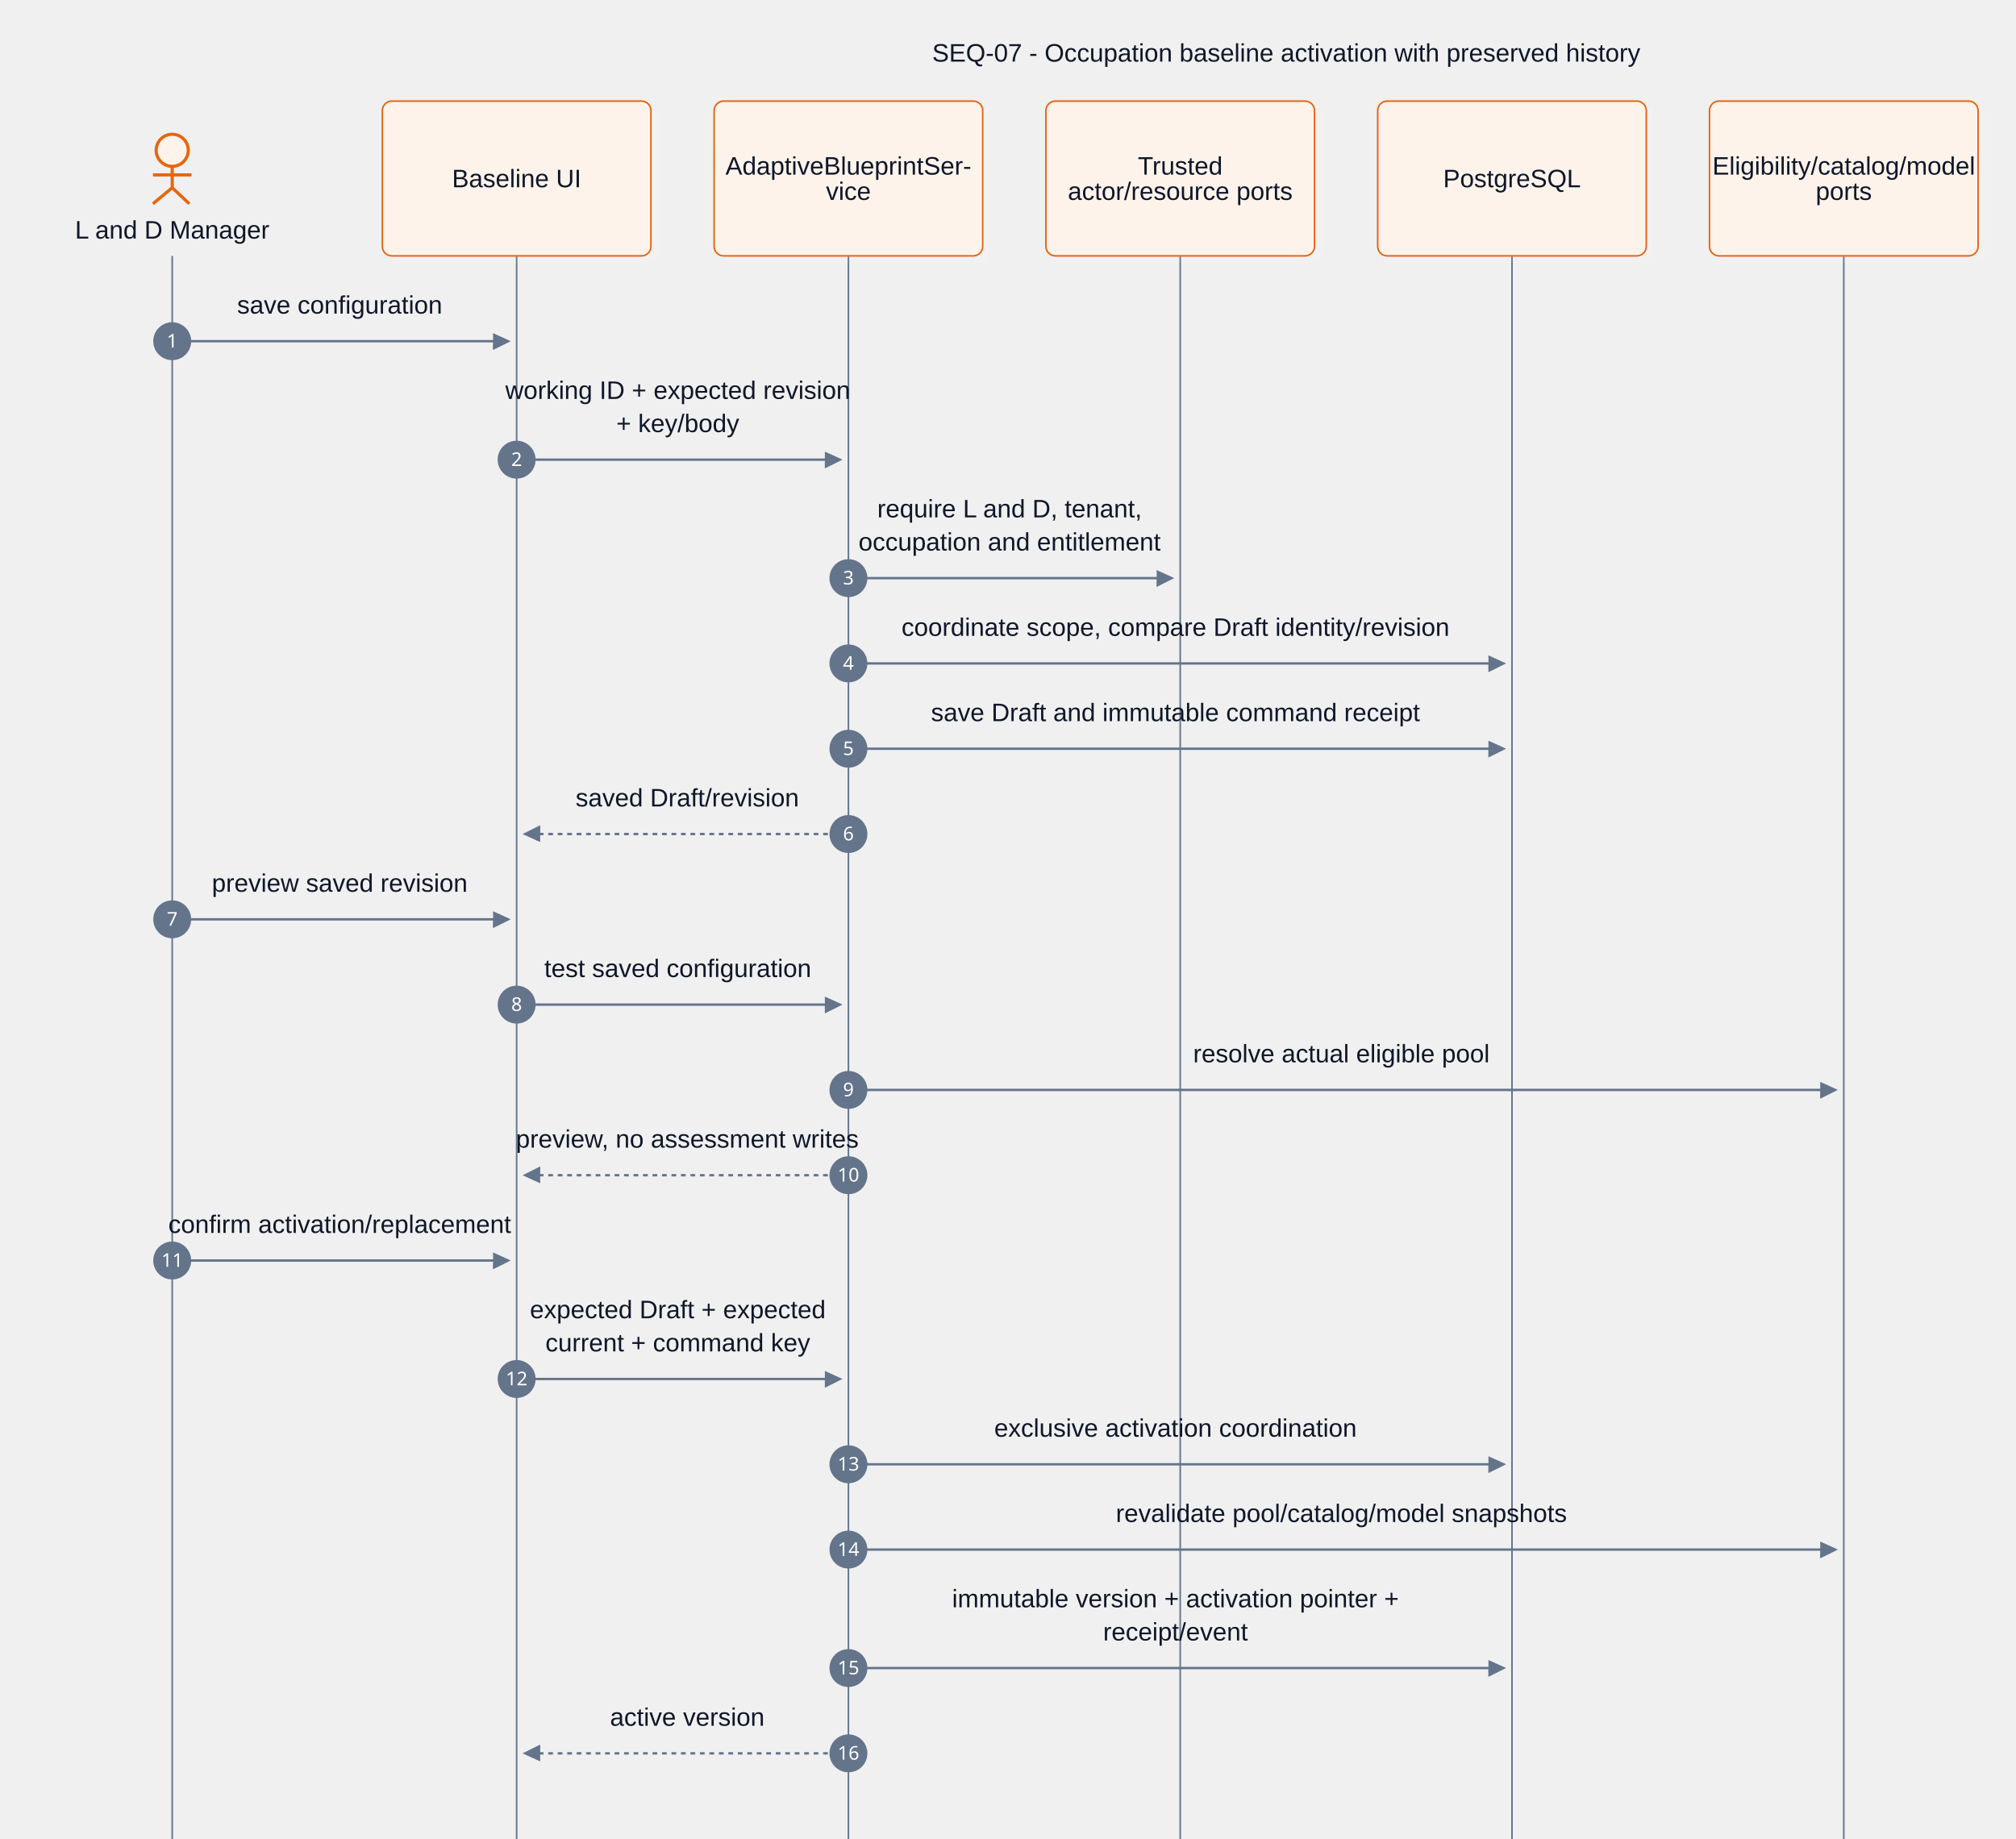
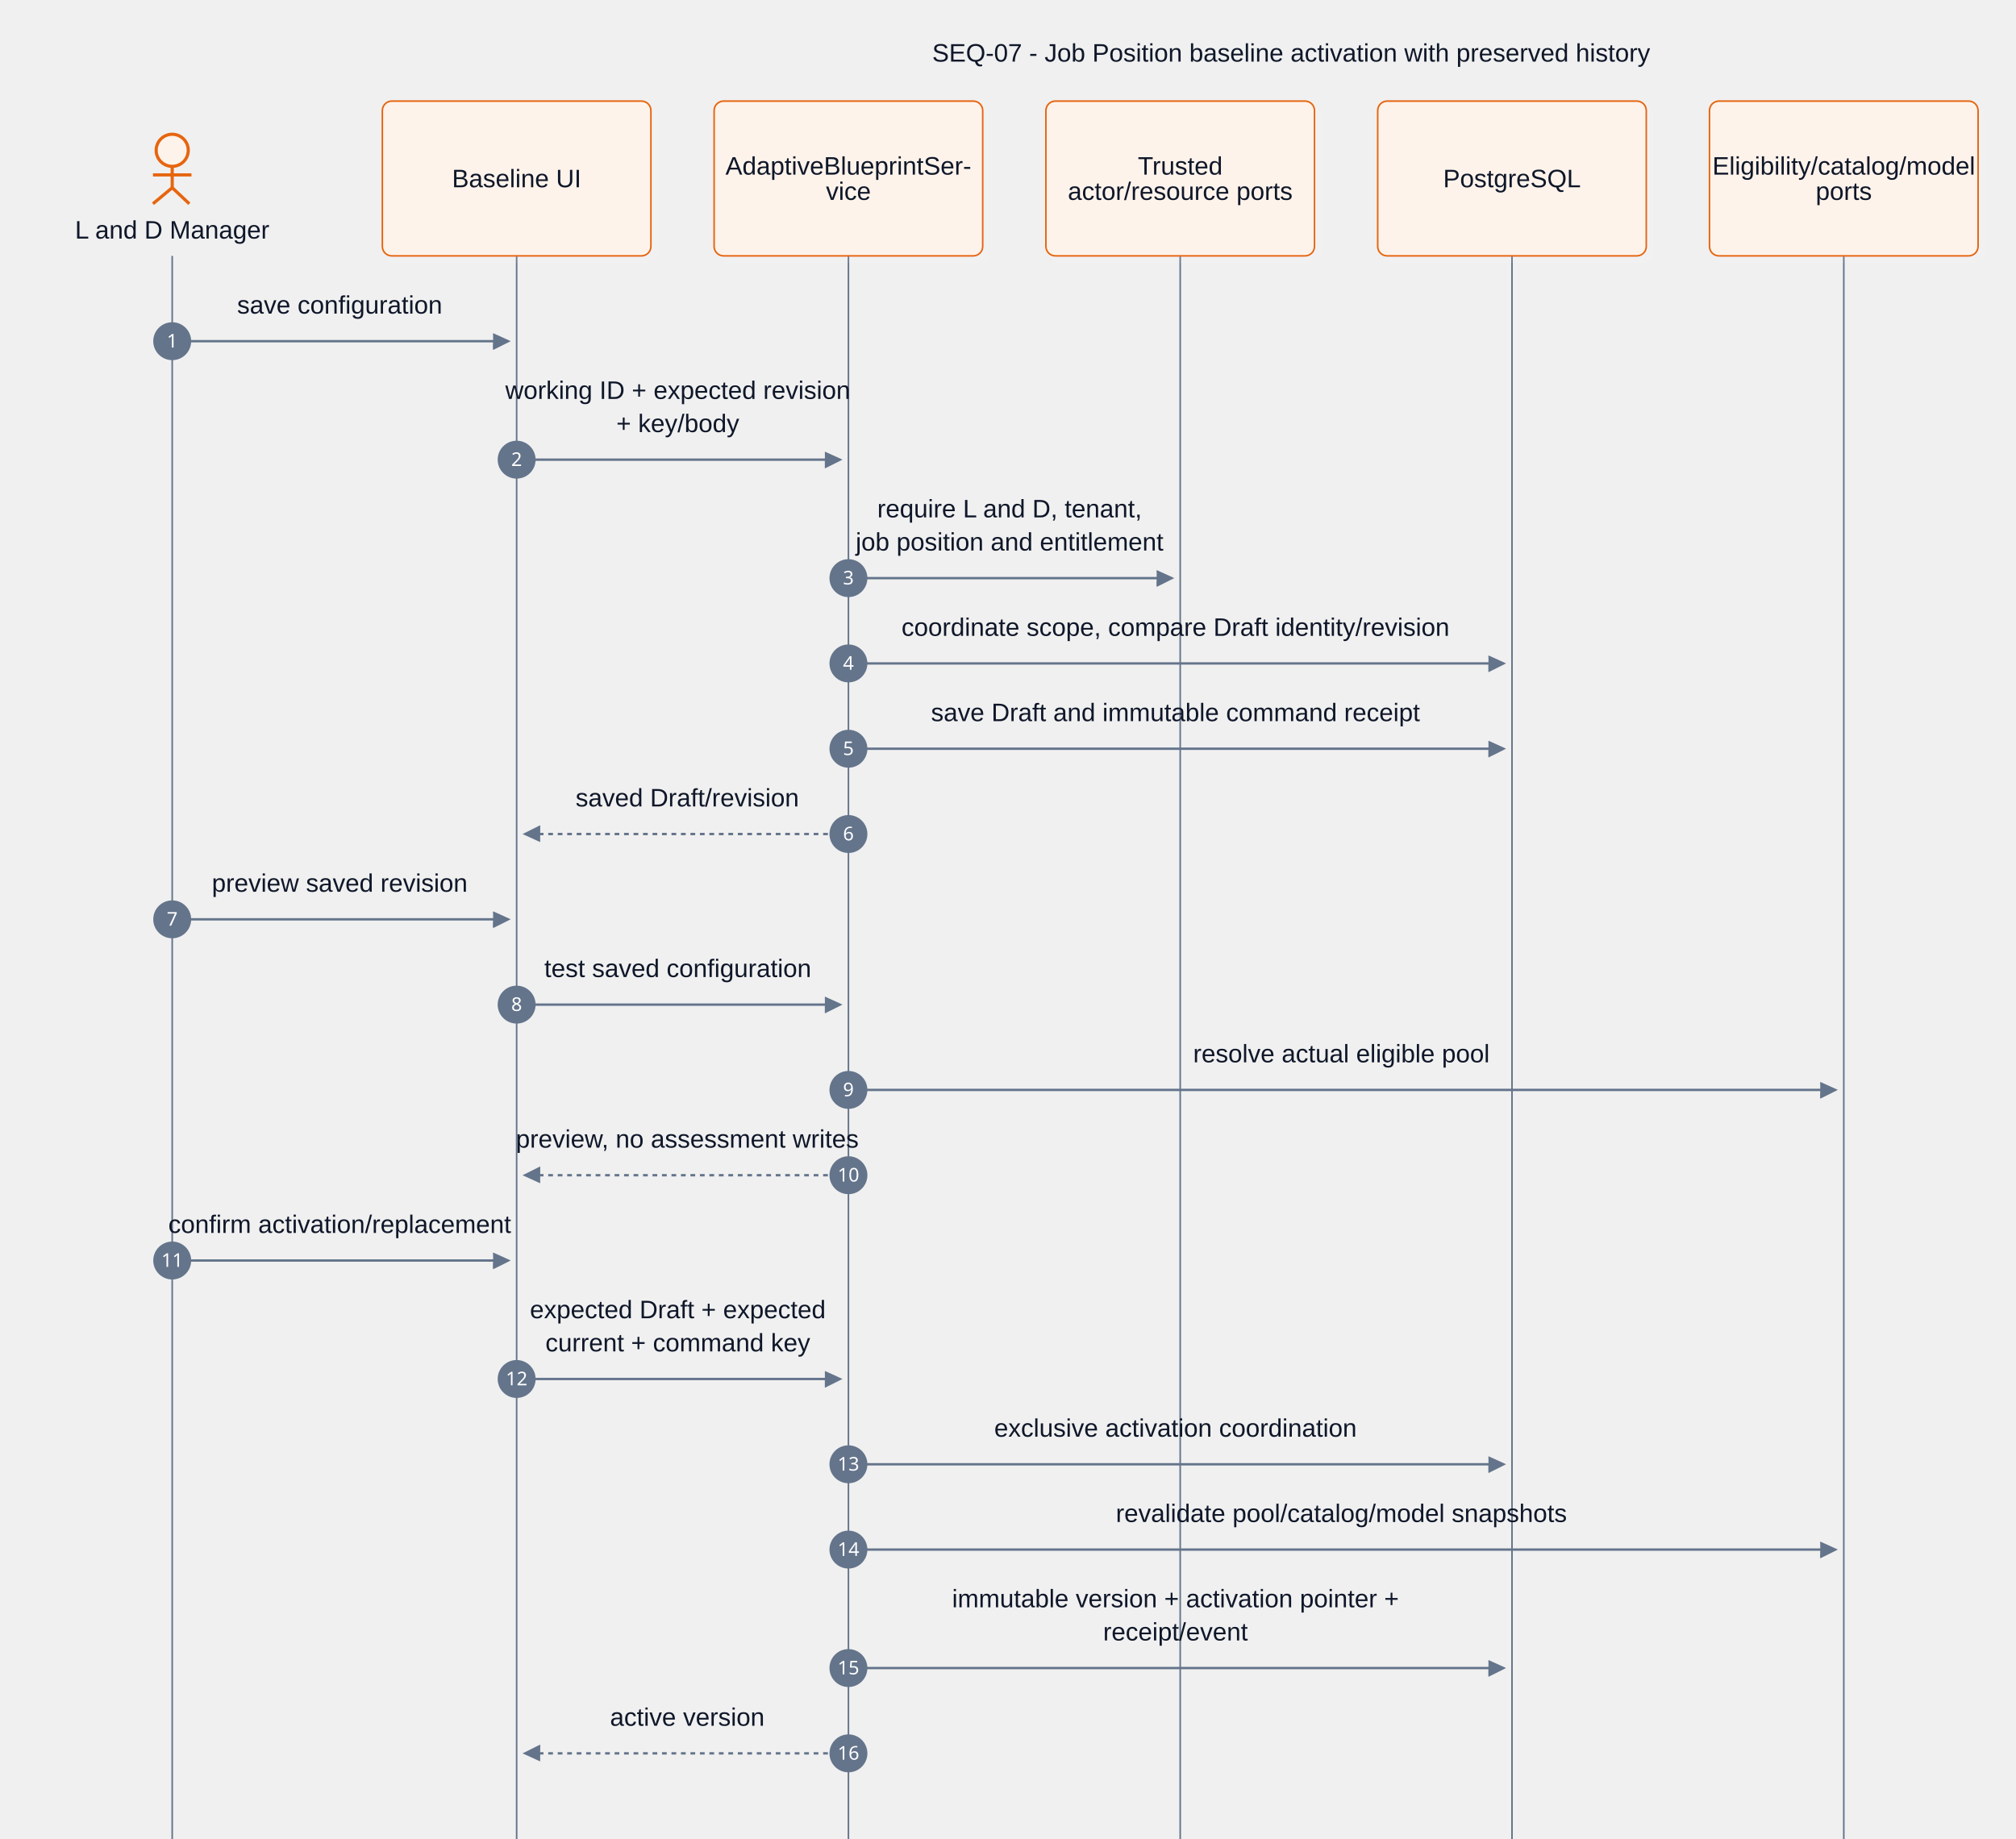
<svg xmlns="http://www.w3.org/2000/svg" id="my-svg" width="100%" style="max-width: 1276px; background-color: white;" viewBox="-24 -64 1276 1164" role="graphics-document document" aria-roledescription="sequence">
  <g>
    <line id="actor5" x1="1143" y1="98" x2="1143" y2="2000" class="actor-line 200" stroke-width="0.5px" stroke="#999" name="SDD_SEQ_07_Ready" data-et="life-line" data-id="SDD_SEQ_07_Ready" />
    <g id="root-5" data-look="neo" data-et="participant" data-type="participant" data-id="SDD_SEQ_07_Ready">
      <rect x="1058" y="0" fill="#eaeaea" stroke="#666" width="170" height="98" name="SDD_SEQ_07_Ready" rx="6" ry="6" class="actor actor-top" data-look="neo" filter="url(#my-svg-drop-shadow)" />
      <text x="1143" y="49" dominant-baseline="central" alignment-baseline="central" class="actor actor-box" style="text-anchor: middle; font-size: 16px; font-weight: 400; font-family: &quot;Segoe UI&quot;, Arial, sans-serif;">
        <tspan x="1143" dy="-8">Eligibility/catalog/model</tspan>
      </text>
      <text x="1143" y="49" dominant-baseline="central" alignment-baseline="central" class="actor actor-box" style="text-anchor: middle; font-size: 16px; font-weight: 400; font-family: &quot;Segoe UI&quot;, Arial, sans-serif;">
        <tspan x="1143" dy="8">ports</tspan>
      </text>
    </g>
  </g>
  <g>
    <line id="actor4" x1="933" y1="98" x2="933" y2="2000" class="actor-line 200" stroke-width="0.5px" stroke="#999" name="SDD_SEQ_07_DB" data-et="life-line" data-id="SDD_SEQ_07_DB" />
    <g id="root-4" data-look="neo" data-et="participant" data-type="participant" data-id="SDD_SEQ_07_DB">
      <rect x="848" y="0" fill="#eaeaea" stroke="#666" width="170" height="98" name="SDD_SEQ_07_DB" rx="6" ry="6" class="actor actor-top" data-look="neo" filter="url(#my-svg-drop-shadow)" />
      <text x="933" y="49" dominant-baseline="central" alignment-baseline="central" class="actor actor-box" style="text-anchor: middle; font-size: 16px; font-weight: 400; font-family: &quot;Segoe UI&quot;, Arial, sans-serif;">
        <tspan x="933" dy="0">PostgreSQL</tspan>
      </text>
    </g>
  </g>
  <g>
    <line id="actor3" x1="723" y1="98" x2="723" y2="2000" class="actor-line 200" stroke-width="0.5px" stroke="#999" name="SDD_SEQ_07_Auth" data-et="life-line" data-id="SDD_SEQ_07_Auth" />
    <g id="root-3" data-look="neo" data-et="participant" data-type="participant" data-id="SDD_SEQ_07_Auth">
      <rect x="638" y="0" fill="#eaeaea" stroke="#666" width="170" height="98" name="SDD_SEQ_07_Auth" rx="6" ry="6" class="actor actor-top" data-look="neo" filter="url(#my-svg-drop-shadow)" />
      <text x="723" y="49" dominant-baseline="central" alignment-baseline="central" class="actor actor-box" style="text-anchor: middle; font-size: 16px; font-weight: 400; font-family: &quot;Segoe UI&quot;, Arial, sans-serif;">
        <tspan x="723" dy="-8">Trusted</tspan>
      </text>
      <text x="723" y="49" dominant-baseline="central" alignment-baseline="central" class="actor actor-box" style="text-anchor: middle; font-size: 16px; font-weight: 400; font-family: &quot;Segoe UI&quot;, Arial, sans-serif;">
        <tspan x="723" dy="8">actor/resource ports</tspan>
      </text>
    </g>
  </g>
  <g>
    <line id="actor2" x1="513" y1="98" x2="513" y2="2000" class="actor-line 200" stroke-width="0.5px" stroke="#999" name="SDD_SEQ_07_Service" data-et="life-line" data-id="SDD_SEQ_07_Service" />
    <g id="root-2" data-look="neo" data-et="participant" data-type="participant" data-id="SDD_SEQ_07_Service">
      <rect x="428" y="0" fill="#eaeaea" stroke="#666" width="170" height="98" name="SDD_SEQ_07_Service" rx="6" ry="6" class="actor actor-top" data-look="neo" filter="url(#my-svg-drop-shadow)" />
      <text x="513" y="49" dominant-baseline="central" alignment-baseline="central" class="actor actor-box" style="text-anchor: middle; font-size: 16px; font-weight: 400; font-family: &quot;Segoe UI&quot;, Arial, sans-serif;">
        <tspan x="513" dy="-8">AdaptiveBlueprintSer-</tspan>
      </text>
      <text x="513" y="49" dominant-baseline="central" alignment-baseline="central" class="actor actor-box" style="text-anchor: middle; font-size: 16px; font-weight: 400; font-family: &quot;Segoe UI&quot;, Arial, sans-serif;">
        <tspan x="513" dy="8">vice</tspan>
      </text>
    </g>
  </g>
  <g>
    <line id="actor1" x1="303" y1="98" x2="303" y2="2000" class="actor-line 200" stroke-width="0.5px" stroke="#999" name="SDD_SEQ_07_UI" data-et="life-line" data-id="SDD_SEQ_07_UI" />
    <g id="root-1" data-look="neo" data-et="participant" data-type="participant" data-id="SDD_SEQ_07_UI">
      <rect x="218" y="0" fill="#eaeaea" stroke="#666" width="170" height="98" name="SDD_SEQ_07_UI" rx="6" ry="6" class="actor actor-top" data-look="neo" filter="url(#my-svg-drop-shadow)" />
      <text x="303" y="49" dominant-baseline="central" alignment-baseline="central" class="actor actor-box" style="text-anchor: middle; font-size: 16px; font-weight: 400; font-family: &quot;Segoe UI&quot;, Arial, sans-serif;">
        <tspan x="303" dy="0">Baseline UI</tspan>
      </text>
    </g>
  </g>
  <g>
    <line id="actor0" x1="85" y1="98" x2="85" y2="2000" class="actor-line 200" stroke-width="0.5px" stroke="#999" name="SDD_SEQ_07_LD" data-et="life-line" data-id="SDD_SEQ_07_LD" />
  </g>
  <style>#my-svg{font-family:Segoe UI,Arial,sans-serif;font-size:16px;fill:#0f1729;}@keyframes edge-animation-frame{from{stroke-dashoffset:0;}}@keyframes dash{to{stroke-dashoffset:0;}}#my-svg .edge-animation-slow{stroke-dasharray:9,5!important;stroke-dashoffset:900;animation:dash 50s linear infinite;stroke-linecap:round;}#my-svg .edge-animation-fast{stroke-dasharray:9,5!important;stroke-dashoffset:900;animation:dash 20s linear infinite;stroke-linecap:round;}#my-svg .error-icon{fill:#ffffff;}#my-svg .error-text{fill:#0f1729;stroke:#0f1729;}#my-svg .edge-thickness-normal{stroke-width:1px;}#my-svg .edge-thickness-thick{stroke-width:3.5px;}#my-svg .edge-pattern-solid{stroke-dasharray:0;}#my-svg .edge-thickness-invisible{stroke-width:0;fill:none;}#my-svg .edge-pattern-dashed{stroke-dasharray:3;}#my-svg .edge-pattern-dotted{stroke-dasharray:2;}#my-svg .marker{fill:#64748b;stroke:#64748b;}#my-svg .marker.cross{stroke:#64748b;}#my-svg svg{font-family:Segoe UI,Arial,sans-serif;font-size:16px;}#my-svg p{margin:0;}#my-svg .actor{stroke:#e6650f;fill:#fef3eb;stroke-width:1;}#my-svg rect.actor.outer-path[data-look="neo"]{filter:drop-shadow( 1px 2px 2px rgba(185,185,185,1));}#my-svg rect.note[data-look="neo"]{stroke:#e6650f;fill:#fef3eb;filter:drop-shadow( 1px 2px 2px rgba(185,185,185,1));}#my-svg text.actor&gt;tspan{fill:#0f1729;stroke:none;}#my-svg .actor-line{stroke:#64748b;}#my-svg .innerArc{stroke-width:1.5;stroke-dasharray:none;}#my-svg .messageLine0{stroke-width:1.5;stroke-dasharray:none;stroke:#64748b;}#my-svg .messageLine1{stroke-width:1.5;stroke-dasharray:2,2;stroke:#64748b;}#my-svg [id$="-arrowhead"] path{fill:#64748b;stroke:#64748b;}#my-svg .sequenceNumber{fill:#ffffff;}#my-svg [id$="-sequencenumber"]{fill:#64748b;}#my-svg [id$="-crosshead"] path{fill:#64748b;stroke:#64748b;}#my-svg .messageText{fill:#0f1729;stroke:none;}#my-svg .labelBox{stroke:#64748b;fill:#ffffff;filter:drop-shadow( 1px 2px 2px rgba(185,185,185,1));}#my-svg .labelText,#my-svg .labelText&gt;tspan{fill:#0f1729;stroke:none;}#my-svg .loopText,#my-svg .loopText&gt;tspan{fill:#0f1729;stroke:none;}#my-svg .sectionTitle,#my-svg .sectionTitle&gt;tspan{fill:#0f1729;stroke:none;}#my-svg .loopLine{stroke-width:2px;stroke-dasharray:2,2;stroke:#64748b;fill:#64748b;}#my-svg .note{stroke:#e6650f;fill:#fef3eb;}#my-svg .noteText,#my-svg .noteText&gt;tspan{fill:#0f1729;stroke:none;}#my-svg .activation0{fill:#fef3eb;stroke:#e6650f;}#my-svg .activation1{fill:#fef3eb;stroke:#e6650f;}#my-svg .activation2{fill:#fef3eb;stroke:#e6650f;}#my-svg .actorPopupMenu{position:absolute;}#my-svg .actorPopupMenuPanel{position:absolute;fill:#fef3eb;box-shadow:0px 8px 16px 0px rgba(0,0,0,0.2);filter:drop-shadow(3px 5px 2px rgb(0 0 0 / 0.4));}#my-svg .actor-man circle,#my-svg line{fill:#fef3eb;stroke-width:2px;}#my-svg g rect.rect{filter:drop-shadow( 1px 2px 2px rgba(185,185,185,1));stroke:#64748b;}#my-svg .node .neo-node{stroke:#64748b;}#my-svg [data-look="neo"].node rect,#my-svg [data-look="neo"].cluster rect,#my-svg [data-look="neo"].node polygon{stroke:url(#my-svg-gradient);filter:drop-shadow( 1px 2px 2px rgba(185,185,185,1));}#my-svg [data-look="neo"].swimlane.cluster rect{filter:none;}#my-svg [data-look="neo"].node path{stroke:url(#my-svg-gradient);stroke-width:1px;}#my-svg [data-look="neo"].node .outer-path{filter:drop-shadow( 1px 2px 2px rgba(185,185,185,1));}#my-svg [data-look="neo"].node .neo-line path{stroke:#64748b;filter:none;}#my-svg [data-look="neo"].node circle{stroke:url(#my-svg-gradient);filter:drop-shadow( 1px 2px 2px rgba(185,185,185,1));}#my-svg [data-look="neo"].node circle .state-start{fill:#000000;}#my-svg [data-look="neo"].icon-shape .icon{fill:url(#my-svg-gradient);filter:drop-shadow( 1px 2px 2px rgba(185,185,185,1));}#my-svg [data-look="neo"].icon-shape .icon-neo path{stroke:url(#my-svg-gradient);filter:drop-shadow( 1px 2px 2px rgba(185,185,185,1));}#my-svg .actor-line{stroke-width:1px;}#my-svg :root{--mermaid-font-family:Segoe UI,Arial,sans-serif;}</style>
  <g />
  <defs>
    <symbol id="my-svg-computer" width="24" height="24">
      <path transform="scale(.5)" d="M2 2v13h20v-13h-20zm18 11h-16v-9h16v9zm-10.228 6l.466-1h3.524l.467 1h-4.457zm14.228 3h-24l2-6h2.104l-1.33 4h18.45l-1.297-4h2.073l2 6zm-5-10h-14v-7h14v7z" />
    </symbol>
  </defs>
  <defs>
    <symbol id="my-svg-database" fill-rule="evenodd" clip-rule="evenodd">
      <path transform="scale(.5)" d="M12.258.001l.256.004.255.005.253.008.251.01.249.012.247.015.246.016.242.019.241.02.239.023.236.024.233.027.231.028.229.031.225.032.223.034.22.036.217.038.214.04.211.041.208.043.205.045.201.046.198.048.194.05.191.051.187.053.183.054.18.056.175.057.172.059.168.06.163.061.16.063.155.064.15.066.074.033.073.033.071.034.07.034.069.035.068.035.067.035.066.035.064.036.064.036.062.036.06.036.06.037.058.037.058.037.055.038.055.038.053.038.052.038.051.039.05.039.048.039.047.039.045.04.044.04.043.04.041.04.04.041.039.041.037.041.036.041.034.041.033.042.032.042.03.042.029.042.027.042.026.043.024.043.023.043.021.043.02.043.018.044.017.043.015.044.013.044.012.044.011.045.009.044.007.045.006.045.004.045.002.045.001.045v17l-.001.045-.002.045-.004.045-.006.045-.007.045-.009.044-.011.045-.012.044-.013.044-.015.044-.017.043-.018.044-.02.043-.021.043-.023.043-.024.043-.026.043-.027.042-.029.042-.03.042-.032.042-.033.042-.034.041-.036.041-.037.041-.039.041-.04.041-.041.04-.043.04-.044.04-.045.04-.047.039-.048.039-.05.039-.051.039-.052.038-.053.038-.055.038-.055.038-.058.037-.058.037-.06.037-.06.036-.062.036-.064.036-.064.036-.066.035-.067.035-.068.035-.069.035-.07.034-.071.034-.073.033-.074.033-.15.066-.155.064-.16.063-.163.061-.168.06-.172.059-.175.057-.18.056-.183.054-.187.053-.191.051-.194.05-.198.048-.201.046-.205.045-.208.043-.211.041-.214.04-.217.038-.22.036-.223.034-.225.032-.229.031-.231.028-.233.027-.236.024-.239.023-.241.02-.242.019-.246.016-.247.015-.249.012-.251.01-.253.008-.255.005-.256.004-.258.001-.258-.001-.256-.004-.255-.005-.253-.008-.251-.01-.249-.012-.247-.015-.245-.016-.243-.019-.241-.02-.238-.023-.236-.024-.234-.027-.231-.028-.228-.031-.226-.032-.223-.034-.22-.036-.217-.038-.214-.04-.211-.041-.208-.043-.204-.045-.201-.046-.198-.048-.195-.05-.19-.051-.187-.053-.184-.054-.179-.056-.176-.057-.172-.059-.167-.06-.164-.061-.159-.063-.155-.064-.151-.066-.074-.033-.072-.033-.072-.034-.07-.034-.069-.035-.068-.035-.067-.035-.066-.035-.064-.036-.063-.036-.062-.036-.061-.036-.06-.037-.058-.037-.057-.037-.056-.038-.055-.038-.053-.038-.052-.038-.051-.039-.049-.039-.049-.039-.046-.039-.046-.04-.044-.04-.043-.04-.041-.04-.04-.041-.039-.041-.037-.041-.036-.041-.034-.041-.033-.042-.032-.042-.03-.042-.029-.042-.027-.042-.026-.043-.024-.043-.023-.043-.021-.043-.02-.043-.018-.044-.017-.043-.015-.044-.013-.044-.012-.044-.011-.045-.009-.044-.007-.045-.006-.045-.004-.045-.002-.045-.001-.045v-17l.001-.045.002-.045.004-.045.006-.045.007-.045.009-.044.011-.045.012-.044.013-.044.015-.044.017-.043.018-.044.02-.043.021-.043.023-.043.024-.043.026-.043.027-.042.029-.042.03-.042.032-.042.033-.042.034-.041.036-.041.037-.041.039-.041.04-.041.041-.04.043-.04.044-.04.046-.04.046-.039.049-.039.049-.039.051-.039.052-.038.053-.038.055-.038.056-.038.057-.037.058-.037.06-.037.061-.036.062-.036.063-.036.064-.036.066-.035.067-.035.068-.035.069-.035.07-.034.072-.034.072-.033.074-.033.151-.066.155-.064.159-.063.164-.061.167-.06.172-.059.176-.057.179-.056.184-.054.187-.053.19-.051.195-.05.198-.048.201-.046.204-.045.208-.043.211-.041.214-.04.217-.038.22-.036.223-.034.226-.032.228-.031.231-.028.234-.027.236-.024.238-.023.241-.02.243-.019.245-.016.247-.015.249-.012.251-.01.253-.008.255-.005.256-.004.258-.001.258.001zm-9.258 20.499v.01l.001.021.003.021.004.022.005.021.006.022.007.022.009.023.01.022.011.023.012.023.013.023.015.023.016.024.017.023.018.024.019.024.021.024.022.025.023.024.024.025.052.049.056.05.061.051.066.051.07.051.075.051.079.052.084.052.088.052.092.052.097.052.102.051.105.052.11.052.114.051.119.051.123.051.127.05.131.05.135.05.139.048.144.049.147.047.152.047.155.047.16.045.163.045.167.043.171.043.176.041.178.041.183.039.187.039.19.037.194.035.197.035.202.033.204.031.209.03.212.029.216.027.219.025.222.024.226.021.23.02.233.018.236.016.24.015.243.012.246.01.249.008.253.005.256.004.259.001.26-.001.257-.004.254-.005.25-.008.247-.011.244-.012.241-.014.237-.016.233-.018.231-.021.226-.021.224-.024.22-.026.216-.027.212-.028.21-.031.205-.031.202-.034.198-.034.194-.036.191-.037.187-.039.183-.04.179-.04.175-.042.172-.043.168-.044.163-.045.16-.046.155-.046.152-.047.148-.048.143-.049.139-.049.136-.05.131-.05.126-.05.123-.051.118-.052.114-.051.11-.052.106-.052.101-.052.096-.052.092-.052.088-.053.083-.051.079-.052.074-.052.07-.051.065-.051.06-.051.056-.05.051-.05.023-.024.023-.025.021-.024.02-.024.019-.024.018-.024.017-.024.015-.023.014-.024.013-.023.012-.023.01-.023.01-.022.008-.022.006-.022.006-.022.004-.022.004-.021.001-.021.001-.021v-4.127l-.077.055-.08.053-.083.054-.085.053-.087.052-.09.052-.093.051-.095.05-.097.05-.1.049-.102.049-.105.048-.106.047-.109.047-.111.046-.114.045-.115.045-.118.044-.12.043-.122.042-.124.042-.126.041-.128.04-.13.04-.132.038-.134.038-.135.037-.138.037-.139.035-.142.035-.143.034-.144.033-.147.032-.148.031-.15.03-.151.03-.153.029-.154.027-.156.027-.158.026-.159.025-.161.024-.162.023-.163.022-.165.021-.166.02-.167.019-.169.018-.169.017-.171.016-.173.015-.173.014-.175.013-.175.012-.177.011-.178.01-.179.008-.179.008-.181.006-.182.005-.182.004-.184.003-.184.002h-.37l-.184-.002-.184-.003-.182-.004-.182-.005-.181-.006-.179-.008-.179-.008-.178-.01-.176-.011-.176-.012-.175-.013-.173-.014-.172-.015-.171-.016-.17-.017-.169-.018-.167-.019-.166-.02-.165-.021-.163-.022-.162-.023-.161-.024-.159-.025-.157-.026-.156-.027-.155-.027-.153-.029-.151-.03-.15-.03-.148-.031-.146-.032-.145-.033-.143-.034-.141-.035-.14-.035-.137-.037-.136-.037-.134-.038-.132-.038-.13-.04-.128-.04-.126-.041-.124-.042-.122-.042-.12-.044-.117-.043-.116-.045-.113-.045-.112-.046-.109-.047-.106-.047-.105-.048-.102-.049-.1-.049-.097-.05-.095-.05-.093-.052-.09-.051-.087-.052-.085-.053-.083-.054-.08-.054-.077-.054v4.127zm0-5.654v.011l.001.021.003.021.004.021.005.022.006.022.007.022.009.022.01.022.011.023.012.023.013.023.015.024.016.023.017.024.018.024.019.024.021.024.022.024.023.025.024.024.052.05.056.05.061.05.066.051.07.051.075.052.079.051.084.052.088.052.092.052.097.052.102.052.105.052.11.051.114.051.119.052.123.05.127.051.131.05.135.049.139.049.144.048.147.048.152.047.155.046.16.045.163.045.167.044.171.042.176.042.178.04.183.04.187.038.19.037.194.036.197.034.202.033.204.032.209.03.212.028.216.027.219.025.222.024.226.022.23.02.233.018.236.016.24.014.243.012.246.01.249.008.253.006.256.003.259.001.26-.001.257-.003.254-.006.25-.008.247-.01.244-.012.241-.015.237-.016.233-.018.231-.02.226-.022.224-.024.22-.025.216-.027.212-.029.21-.03.205-.032.202-.033.198-.035.194-.036.191-.037.187-.039.183-.039.179-.041.175-.042.172-.043.168-.044.163-.045.16-.045.155-.047.152-.047.148-.048.143-.048.139-.05.136-.049.131-.05.126-.051.123-.051.118-.051.114-.052.11-.052.106-.052.101-.052.096-.052.092-.052.088-.052.083-.052.079-.052.074-.051.07-.052.065-.051.06-.05.056-.051.051-.049.023-.025.023-.024.021-.025.02-.024.019-.024.018-.024.017-.024.015-.023.014-.023.013-.024.012-.022.01-.023.01-.023.008-.022.006-.022.006-.022.004-.021.004-.022.001-.021.001-.021v-4.139l-.077.054-.08.054-.083.054-.085.052-.087.053-.09.051-.093.051-.095.051-.097.05-.1.049-.102.049-.105.048-.106.047-.109.047-.111.046-.114.045-.115.044-.118.044-.12.044-.122.042-.124.042-.126.041-.128.04-.13.039-.132.039-.134.038-.135.037-.138.036-.139.036-.142.035-.143.033-.144.033-.147.033-.148.031-.15.03-.151.03-.153.028-.154.028-.156.027-.158.026-.159.025-.161.024-.162.023-.163.022-.165.021-.166.02-.167.019-.169.018-.169.017-.171.016-.173.015-.173.014-.175.013-.175.012-.177.011-.178.009-.179.009-.179.007-.181.007-.182.005-.182.004-.184.003-.184.002h-.37l-.184-.002-.184-.003-.182-.004-.182-.005-.181-.007-.179-.007-.179-.009-.178-.009-.176-.011-.176-.012-.175-.013-.173-.014-.172-.015-.171-.016-.17-.017-.169-.018-.167-.019-.166-.02-.165-.021-.163-.022-.162-.023-.161-.024-.159-.025-.157-.026-.156-.027-.155-.028-.153-.028-.151-.03-.15-.03-.148-.031-.146-.033-.145-.033-.143-.033-.141-.035-.14-.036-.137-.036-.136-.037-.134-.038-.132-.039-.13-.039-.128-.04-.126-.041-.124-.042-.122-.043-.12-.043-.117-.044-.116-.044-.113-.046-.112-.046-.109-.046-.106-.047-.105-.048-.102-.049-.1-.049-.097-.05-.095-.051-.093-.051-.09-.051-.087-.053-.085-.052-.083-.054-.08-.054-.077-.054v4.139zm0-5.666v.011l.001.02.003.022.004.021.005.022.006.021.007.022.009.023.01.022.011.023.012.023.013.023.015.023.016.024.017.024.018.023.019.024.021.025.022.024.023.024.024.025.052.05.056.05.061.05.066.051.07.051.075.052.079.051.084.052.088.052.092.052.097.052.102.052.105.051.11.052.114.051.119.051.123.051.127.05.131.05.135.05.139.049.144.048.147.048.152.047.155.046.16.045.163.045.167.043.171.043.176.042.178.04.183.04.187.038.19.037.194.036.197.034.202.033.204.032.209.03.212.028.216.027.219.025.222.024.226.021.23.02.233.018.236.017.24.014.243.012.246.01.249.008.253.006.256.003.259.001.26-.001.257-.003.254-.006.25-.008.247-.01.244-.013.241-.014.237-.016.233-.018.231-.02.226-.022.224-.024.22-.025.216-.027.212-.029.21-.03.205-.032.202-.033.198-.035.194-.036.191-.037.187-.039.183-.039.179-.041.175-.042.172-.043.168-.044.163-.045.16-.045.155-.047.152-.047.148-.048.143-.049.139-.049.136-.049.131-.051.126-.05.123-.051.118-.052.114-.051.11-.052.106-.052.101-.052.096-.052.092-.052.088-.052.083-.052.079-.052.074-.052.07-.051.065-.051.06-.051.056-.05.051-.049.023-.025.023-.025.021-.024.02-.024.019-.024.018-.024.017-.024.015-.023.014-.024.013-.023.012-.023.01-.022.01-.023.008-.022.006-.022.006-.022.004-.022.004-.021.001-.021.001-.021v-4.153l-.077.054-.08.054-.083.053-.085.053-.087.053-.09.051-.093.051-.095.051-.097.05-.1.049-.102.048-.105.048-.106.048-.109.046-.111.046-.114.046-.115.044-.118.044-.12.043-.122.043-.124.042-.126.041-.128.04-.13.039-.132.039-.134.038-.135.037-.138.036-.139.036-.142.034-.143.034-.144.033-.147.032-.148.032-.15.03-.151.03-.153.028-.154.028-.156.027-.158.026-.159.024-.161.024-.162.023-.163.023-.165.021-.166.02-.167.019-.169.018-.169.017-.171.016-.173.015-.173.014-.175.013-.175.012-.177.01-.178.01-.179.009-.179.007-.181.006-.182.006-.182.004-.184.003-.184.001-.185.001-.185-.001-.184-.001-.184-.003-.182-.004-.182-.006-.181-.006-.179-.007-.179-.009-.178-.01-.176-.01-.176-.012-.175-.013-.173-.014-.172-.015-.171-.016-.17-.017-.169-.018-.167-.019-.166-.02-.165-.021-.163-.023-.162-.023-.161-.024-.159-.024-.157-.026-.156-.027-.155-.028-.153-.028-.151-.03-.15-.03-.148-.032-.146-.032-.145-.033-.143-.034-.141-.034-.14-.036-.137-.036-.136-.037-.134-.038-.132-.039-.13-.039-.128-.041-.126-.041-.124-.041-.122-.043-.12-.043-.117-.044-.116-.044-.113-.046-.112-.046-.109-.046-.106-.048-.105-.048-.102-.048-.1-.05-.097-.049-.095-.051-.093-.051-.09-.052-.087-.052-.085-.053-.083-.053-.08-.054-.077-.054v4.153zm8.74-8.179l-.257.004-.254.005-.25.008-.247.011-.244.012-.241.014-.237.016-.233.018-.231.021-.226.022-.224.023-.22.026-.216.027-.212.028-.21.031-.205.032-.202.033-.198.034-.194.036-.191.038-.187.038-.183.04-.179.041-.175.042-.172.043-.168.043-.163.045-.16.046-.155.046-.152.048-.148.048-.143.048-.139.049-.136.05-.131.05-.126.051-.123.051-.118.051-.114.052-.11.052-.106.052-.101.052-.096.052-.092.052-.088.052-.083.052-.079.052-.074.051-.07.052-.065.051-.06.05-.056.05-.051.05-.023.025-.023.024-.021.024-.02.025-.019.024-.018.024-.017.023-.015.024-.014.023-.013.023-.012.023-.01.023-.01.022-.008.022-.006.023-.006.021-.004.022-.004.021-.001.021-.001.021.001.021.001.021.004.021.004.022.006.021.006.023.008.022.01.022.01.023.012.023.013.023.014.023.015.024.017.023.018.024.019.024.02.025.021.024.023.024.023.025.051.05.056.05.06.05.065.051.07.052.074.051.079.052.083.052.088.052.092.052.096.052.101.052.106.052.11.052.114.052.118.051.123.051.126.051.131.05.136.05.139.049.143.048.148.048.152.048.155.046.16.046.163.045.168.043.172.043.175.042.179.041.183.04.187.038.191.038.194.036.198.034.202.033.205.032.21.031.212.028.216.027.22.026.224.023.226.022.231.021.233.018.237.016.241.014.244.012.247.011.25.008.254.005.257.004.26.001.26-.001.257-.004.254-.005.25-.008.247-.011.244-.012.241-.014.237-.016.233-.018.231-.021.226-.022.224-.023.22-.026.216-.027.212-.028.21-.031.205-.032.202-.033.198-.034.194-.036.191-.038.187-.038.183-.04.179-.041.175-.042.172-.043.168-.043.163-.045.16-.046.155-.046.152-.048.148-.048.143-.048.139-.049.136-.05.131-.05.126-.051.123-.051.118-.051.114-.052.11-.052.106-.052.101-.052.096-.052.092-.052.088-.052.083-.052.079-.052.074-.051.07-.052.065-.051.06-.05.056-.05.051-.05.023-.025.023-.024.021-.024.02-.025.019-.024.018-.024.017-.023.015-.024.014-.023.013-.023.012-.023.01-.023.01-.022.008-.022.006-.023.006-.021.004-.022.004-.021.001-.021.001-.021-.001-.021-.001-.021-.004-.021-.004-.022-.006-.021-.006-.023-.008-.022-.01-.022-.01-.023-.012-.023-.013-.023-.014-.023-.015-.024-.017-.023-.018-.024-.019-.024-.02-.025-.021-.024-.023-.024-.023-.025-.051-.05-.056-.05-.06-.05-.065-.051-.07-.052-.074-.051-.079-.052-.083-.052-.088-.052-.092-.052-.096-.052-.101-.052-.106-.052-.11-.052-.114-.052-.118-.051-.123-.051-.126-.051-.131-.05-.136-.05-.139-.049-.143-.048-.148-.048-.152-.048-.155-.046-.16-.046-.163-.045-.168-.043-.172-.043-.175-.042-.179-.041-.183-.04-.187-.038-.191-.038-.194-.036-.198-.034-.202-.033-.205-.032-.21-.031-.212-.028-.216-.027-.22-.026-.224-.023-.226-.022-.231-.021-.233-.018-.237-.016-.241-.014-.244-.012-.247-.011-.25-.008-.254-.005-.257-.004-.26-.001-.26.001z" />
    </symbol>
  </defs>
  <defs>
    <symbol id="my-svg-clock" width="24" height="24">
      <path transform="scale(.5)" d="M12 2c5.514 0 10 4.486 10 10s-4.486 10-10 10-10-4.486-10-10 4.486-10 10-10zm0-2c-6.627 0-12 5.373-12 12s5.373 12 12 12 12-5.373 12-12-5.373-12-12-12zm5.848 12.459c.202.038.202.333.001.372-1.907.361-6.045 1.111-6.547 1.111-.719 0-1.301-.582-1.301-1.301 0-.512.77-5.447 1.125-7.445.034-.192.312-.181.343.014l.985 6.238 5.394 1.011z" />
    </symbol>
  </defs>
  <defs>
    <marker id="my-svg-arrowhead" refX="7.9" refY="5" markerUnits="userSpaceOnUse" markerWidth="12" markerHeight="12" orient="auto-start-reverse">
      <path d="M -1 0 L 10 5 L 0 10 z" />
    </marker>
  </defs>
  <defs>
    <marker id="my-svg-crosshead" markerWidth="15" markerHeight="8" orient="auto" refX="4" refY="4.5">
      <path fill="none" stroke="#000000" stroke-width="1pt" d="M 1,2 L 6,7 M 6,2 L 1,7" style="stroke-dasharray: 0, 0;" />
    </marker>
  </defs>
  <defs>
    <marker id="my-svg-filled-head" refX="15.5" refY="7" markerWidth="20" markerHeight="28" orient="auto">
      <path d="M 18,7 L9,13 L14,7 L9,1 Z" />
    </marker>
  </defs>
  <defs>
    <marker id="my-svg-sequencenumber" refX="15" refY="15" markerWidth="60" markerHeight="40" orient="auto">
      <circle cx="15" cy="15" r="6" />
    </marker>
  </defs>
  <defs>
    <marker id="my-svg-solidTopArrowHead" refX="7.9" refY="7.25" markerUnits="userSpaceOnUse" markerWidth="12" markerHeight="12" orient="auto-start-reverse">
      <path d="M 0 0 L 10 8 L 0 8 z" />
    </marker>
  </defs>
  <defs>
    <marker id="my-svg-solidBottomArrowHead" refX="7.9" refY="0.75" markerUnits="userSpaceOnUse" markerWidth="12" markerHeight="12" orient="auto-start-reverse">
      <path d="M 0 0 L 10 0 L 0 8 z" />
    </marker>
  </defs>
  <defs>
    <marker id="my-svg-stickTopArrowHead" refX="7.5" refY="7" markerUnits="userSpaceOnUse" markerWidth="12" markerHeight="12" orient="auto-start-reverse">
      <path d="M 0 0 L 7 7" stroke="black" stroke-width="1.5" fill="none" />
    </marker>
  </defs>
  <defs>
    <marker id="my-svg-stickBottomArrowHead" refX="7.5" refY="0" markerUnits="userSpaceOnUse" markerWidth="12" markerHeight="12" orient="auto-start-reverse">
      <path d="M 0 7 L 7 0" stroke="black" stroke-width="1.5" fill="none" />
    </marker>
  </defs>
  <defs>
    <filter id="my-svg-drop-shadow" height="130%" width="130%">
      <feDropShadow dx="4" dy="4" stdDeviation="0" flood-opacity="0.06" flood-color="#FFFFFF" />
    </filter>
  </defs>
  <g class="actor-man actor-top" name="SDD_SEQ_07_LD" data-et="participant" data-type="actor" data-id="SDD_SEQ_07_LD" style="stroke: rgb(230, 101, 15);">
    <line id="actor-man-torso0" x1="85" y1="41.308" x2="85" y2="54.846" />
    <line id="actor-man-arms0" x1="72.815" y1="46.723" x2="97.185" y2="46.723" />
    <line x1="72.815" y1="65" x2="85" y2="54.846" />
    <line x1="85" y1="54.846" x2="95.831" y2="65" />
    <circle cx="85" cy="31.154" r="10.154" width="170" height="98" />
    <text x="85" y="81.5" dominant-baseline="central" alignment-baseline="central" class="actor actor-man" style="text-anchor: middle; font-size: 16px; font-weight: 400; font-family: &quot;Segoe UI&quot;, Arial, sans-serif;">
      <tspan x="85" dy="0">L and D Manager</tspan>
    </text>
  </g>
  <text x="191" y="114" text-anchor="middle" dominant-baseline="middle" alignment-baseline="middle" class="messageText" dy="1em" style="font-family: &quot;Segoe UI&quot;, Arial, sans-serif; font-size: 16px; font-weight: 400;">save configuration</text>
  <line x1="92" y1="152" x2="296" y2="152" class="messageLine0" data-et="message" data-id="i1" data-from="SDD_SEQ_07_LD" data-to="SDD_SEQ_07_UI" stroke-width="2" stroke="none" marker-end="url(#my-svg-arrowhead)" style="fill: none;" />
  <line x1="85" y1="152" x2="85" y2="152" stroke-width="0" marker-start="url(#my-svg-sequencenumber)" />
  <text x="85" y="156" font-family="sans-serif" font-size="12px" text-anchor="middle" class="sequenceNumber">1</text>
  <text x="405" y="168" text-anchor="middle" dominant-baseline="middle" alignment-baseline="middle" class="messageText" dy="1em" style="font-family: &quot;Segoe UI&quot;, Arial, sans-serif; font-size: 16px; font-weight: 400;">working ID + expected revision</text>
  <text x="405" y="189" text-anchor="middle" dominant-baseline="middle" alignment-baseline="middle" class="messageText" dy="1em" style="font-family: &quot;Segoe UI&quot;, Arial, sans-serif; font-size: 16px; font-weight: 400;">+ key/body</text>
  <line x1="310" y1="227" x2="506" y2="227" class="messageLine0" data-et="message" data-id="i2" data-from="SDD_SEQ_07_UI" data-to="SDD_SEQ_07_Service" stroke-width="2" stroke="none" marker-end="url(#my-svg-arrowhead)" style="fill: none;" />
  <line x1="303" y1="227" x2="303" y2="227" stroke-width="0" marker-start="url(#my-svg-sequencenumber)" />
  <text x="303" y="231" font-family="sans-serif" font-size="12px" text-anchor="middle" class="sequenceNumber">2</text>
  <text x="615" y="243" text-anchor="middle" dominant-baseline="middle" alignment-baseline="middle" class="messageText" dy="1em" style="font-family: &quot;Segoe UI&quot;, Arial, sans-serif; font-size: 16px; font-weight: 400;">require L and D, tenant,</text>
-   <text x="615" y="264" text-anchor="middle" dominant-baseline="middle" alignment-baseline="middle" class="messageText" dy="1em" style="font-family: &quot;Segoe UI&quot;, Arial, sans-serif; font-size: 16px; font-weight: 400;">occupation and entitlement</text>
+   <text x="615" y="264" text-anchor="middle" dominant-baseline="middle" alignment-baseline="middle" class="messageText" dy="1em" style="font-family: &quot;Segoe UI&quot;, Arial, sans-serif; font-size: 16px; font-weight: 400;">job position and entitlement</text>
  <line x1="520" y1="302" x2="716" y2="302" class="messageLine0" data-et="message" data-id="i3" data-from="SDD_SEQ_07_Service" data-to="SDD_SEQ_07_Auth" stroke-width="2" stroke="none" marker-end="url(#my-svg-arrowhead)" style="fill: none;" />
  <line x1="513" y1="302" x2="513" y2="302" stroke-width="0" marker-start="url(#my-svg-sequencenumber)" />
  <text x="513" y="306" font-family="sans-serif" font-size="12px" text-anchor="middle" class="sequenceNumber">3</text>
  <text x="720" y="318" text-anchor="middle" dominant-baseline="middle" alignment-baseline="middle" class="messageText" dy="1em" style="font-family: &quot;Segoe UI&quot;, Arial, sans-serif; font-size: 16px; font-weight: 400;">coordinate scope, compare Draft identity/revision</text>
  <line x1="520" y1="356" x2="926" y2="356" class="messageLine0" data-et="message" data-id="i4" data-from="SDD_SEQ_07_Service" data-to="SDD_SEQ_07_DB" stroke-width="2" stroke="none" marker-end="url(#my-svg-arrowhead)" style="fill: none;" />
  <line x1="513" y1="356" x2="513" y2="356" stroke-width="0" marker-start="url(#my-svg-sequencenumber)" />
  <text x="513" y="360" font-family="sans-serif" font-size="12px" text-anchor="middle" class="sequenceNumber">4</text>
  <text x="720" y="372" text-anchor="middle" dominant-baseline="middle" alignment-baseline="middle" class="messageText" dy="1em" style="font-family: &quot;Segoe UI&quot;, Arial, sans-serif; font-size: 16px; font-weight: 400;">save Draft and immutable command receipt</text>
  <line x1="520" y1="410" x2="926" y2="410" class="messageLine0" data-et="message" data-id="i5" data-from="SDD_SEQ_07_Service" data-to="SDD_SEQ_07_DB" stroke-width="2" stroke="none" marker-end="url(#my-svg-arrowhead)" style="fill: none;" />
  <line x1="513" y1="410" x2="513" y2="410" stroke-width="0" marker-start="url(#my-svg-sequencenumber)" />
  <text x="513" y="414" font-family="sans-serif" font-size="12px" text-anchor="middle" class="sequenceNumber">5</text>
  <text x="411" y="426" text-anchor="middle" dominant-baseline="middle" alignment-baseline="middle" class="messageText" dy="1em" style="font-family: &quot;Segoe UI&quot;, Arial, sans-serif; font-size: 16px; font-weight: 400;">saved Draft/revision</text>
  <line x1="518" y1="464" x2="310" y2="464" class="messageLine1" data-et="message" data-id="i6" data-from="SDD_SEQ_07_Service" data-to="SDD_SEQ_07_UI" stroke-width="2" stroke="none" marker-end="url(#my-svg-arrowhead)" style="stroke-dasharray: 3, 3; fill: none;" />
  <line x1="513" y1="464" x2="513" y2="464" stroke-width="0" marker-start="url(#my-svg-sequencenumber)" />
  <text x="513" y="468" font-family="sans-serif" font-size="12px" text-anchor="middle" class="sequenceNumber">6</text>
  <text x="191" y="480" text-anchor="middle" dominant-baseline="middle" alignment-baseline="middle" class="messageText" dy="1em" style="font-family: &quot;Segoe UI&quot;, Arial, sans-serif; font-size: 16px; font-weight: 400;">preview saved revision</text>
  <line x1="92" y1="518" x2="296" y2="518" class="messageLine0" data-et="message" data-id="i7" data-from="SDD_SEQ_07_LD" data-to="SDD_SEQ_07_UI" stroke-width="2" stroke="none" marker-end="url(#my-svg-arrowhead)" style="fill: none;" />
  <line x1="85" y1="518" x2="85" y2="518" stroke-width="0" marker-start="url(#my-svg-sequencenumber)" />
  <text x="85" y="522" font-family="sans-serif" font-size="12px" text-anchor="middle" class="sequenceNumber">7</text>
  <text x="405" y="534" text-anchor="middle" dominant-baseline="middle" alignment-baseline="middle" class="messageText" dy="1em" style="font-family: &quot;Segoe UI&quot;, Arial, sans-serif; font-size: 16px; font-weight: 400;">test saved configuration</text>
  <line x1="310" y1="572" x2="506" y2="572" class="messageLine0" data-et="message" data-id="i8" data-from="SDD_SEQ_07_UI" data-to="SDD_SEQ_07_Service" stroke-width="2" stroke="none" marker-end="url(#my-svg-arrowhead)" style="fill: none;" />
  <line x1="303" y1="572" x2="303" y2="572" stroke-width="0" marker-start="url(#my-svg-sequencenumber)" />
  <text x="303" y="576" font-family="sans-serif" font-size="12px" text-anchor="middle" class="sequenceNumber">8</text>
  <text x="825" y="588" text-anchor="middle" dominant-baseline="middle" alignment-baseline="middle" class="messageText" dy="1em" style="font-family: &quot;Segoe UI&quot;, Arial, sans-serif; font-size: 16px; font-weight: 400;">resolve actual eligible pool</text>
  <line x1="520" y1="626" x2="1136" y2="626" class="messageLine0" data-et="message" data-id="i9" data-from="SDD_SEQ_07_Service" data-to="SDD_SEQ_07_Ready" stroke-width="2" stroke="none" marker-end="url(#my-svg-arrowhead)" style="fill: none;" />
  <line x1="513" y1="626" x2="513" y2="626" stroke-width="0" marker-start="url(#my-svg-sequencenumber)" />
  <text x="513" y="630" font-family="sans-serif" font-size="12px" text-anchor="middle" class="sequenceNumber">9</text>
  <text x="411" y="642" text-anchor="middle" dominant-baseline="middle" alignment-baseline="middle" class="messageText" dy="1em" style="font-family: &quot;Segoe UI&quot;, Arial, sans-serif; font-size: 16px; font-weight: 400;">preview, no assessment writes</text>
  <line x1="518" y1="680" x2="310" y2="680" class="messageLine1" data-et="message" data-id="i10" data-from="SDD_SEQ_07_Service" data-to="SDD_SEQ_07_UI" stroke-width="2" stroke="none" marker-end="url(#my-svg-arrowhead)" style="stroke-dasharray: 3, 3; fill: none;" />
  <line x1="513" y1="680" x2="513" y2="680" stroke-width="0" marker-start="url(#my-svg-sequencenumber)" />
  <text x="513" y="684" font-family="sans-serif" font-size="12px" text-anchor="middle" class="sequenceNumber">10</text>
  <text x="191" y="696" text-anchor="middle" dominant-baseline="middle" alignment-baseline="middle" class="messageText" dy="1em" style="font-family: &quot;Segoe UI&quot;, Arial, sans-serif; font-size: 16px; font-weight: 400;">confirm activation/replacement</text>
  <line x1="92" y1="734" x2="296" y2="734" class="messageLine0" data-et="message" data-id="i11" data-from="SDD_SEQ_07_LD" data-to="SDD_SEQ_07_UI" stroke-width="2" stroke="none" marker-end="url(#my-svg-arrowhead)" style="fill: none;" />
  <line x1="85" y1="734" x2="85" y2="734" stroke-width="0" marker-start="url(#my-svg-sequencenumber)" />
  <text x="85" y="738" font-family="sans-serif" font-size="12px" text-anchor="middle" class="sequenceNumber">11</text>
  <text x="405" y="750" text-anchor="middle" dominant-baseline="middle" alignment-baseline="middle" class="messageText" dy="1em" style="font-family: &quot;Segoe UI&quot;, Arial, sans-serif; font-size: 16px; font-weight: 400;">expected Draft + expected</text>
  <text x="405" y="771" text-anchor="middle" dominant-baseline="middle" alignment-baseline="middle" class="messageText" dy="1em" style="font-family: &quot;Segoe UI&quot;, Arial, sans-serif; font-size: 16px; font-weight: 400;">current + command key</text>
  <line x1="310" y1="809" x2="506" y2="809" class="messageLine0" data-et="message" data-id="i12" data-from="SDD_SEQ_07_UI" data-to="SDD_SEQ_07_Service" stroke-width="2" stroke="none" marker-end="url(#my-svg-arrowhead)" style="fill: none;" />
  <line x1="303" y1="809" x2="303" y2="809" stroke-width="0" marker-start="url(#my-svg-sequencenumber)" />
  <text x="303" y="813" font-family="sans-serif" font-size="12px" text-anchor="middle" class="sequenceNumber">12</text>
  <text x="720" y="825" text-anchor="middle" dominant-baseline="middle" alignment-baseline="middle" class="messageText" dy="1em" style="font-family: &quot;Segoe UI&quot;, Arial, sans-serif; font-size: 16px; font-weight: 400;">exclusive activation coordination</text>
  <line x1="520" y1="863" x2="926" y2="863" class="messageLine0" data-et="message" data-id="i13" data-from="SDD_SEQ_07_Service" data-to="SDD_SEQ_07_DB" stroke-width="2" stroke="none" marker-end="url(#my-svg-arrowhead)" style="fill: none;" />
  <line x1="513" y1="863" x2="513" y2="863" stroke-width="0" marker-start="url(#my-svg-sequencenumber)" />
  <text x="513" y="867" font-family="sans-serif" font-size="12px" text-anchor="middle" class="sequenceNumber">13</text>
  <text x="825" y="879" text-anchor="middle" dominant-baseline="middle" alignment-baseline="middle" class="messageText" dy="1em" style="font-family: &quot;Segoe UI&quot;, Arial, sans-serif; font-size: 16px; font-weight: 400;">revalidate pool/catalog/model snapshots</text>
  <line x1="520" y1="917" x2="1136" y2="917" class="messageLine0" data-et="message" data-id="i14" data-from="SDD_SEQ_07_Service" data-to="SDD_SEQ_07_Ready" stroke-width="2" stroke="none" marker-end="url(#my-svg-arrowhead)" style="fill: none;" />
  <line x1="513" y1="917" x2="513" y2="917" stroke-width="0" marker-start="url(#my-svg-sequencenumber)" />
  <text x="513" y="921" font-family="sans-serif" font-size="12px" text-anchor="middle" class="sequenceNumber">14</text>
  <text x="720" y="933" text-anchor="middle" dominant-baseline="middle" alignment-baseline="middle" class="messageText" dy="1em" style="font-family: &quot;Segoe UI&quot;, Arial, sans-serif; font-size: 16px; font-weight: 400;">immutable version + activation pointer +</text>
  <text x="720" y="954" text-anchor="middle" dominant-baseline="middle" alignment-baseline="middle" class="messageText" dy="1em" style="font-family: &quot;Segoe UI&quot;, Arial, sans-serif; font-size: 16px; font-weight: 400;">receipt/event</text>
  <line x1="520" y1="992" x2="926" y2="992" class="messageLine0" data-et="message" data-id="i15" data-from="SDD_SEQ_07_Service" data-to="SDD_SEQ_07_DB" stroke-width="2" stroke="none" marker-end="url(#my-svg-arrowhead)" style="fill: none;" />
  <line x1="513" y1="992" x2="513" y2="992" stroke-width="0" marker-start="url(#my-svg-sequencenumber)" />
  <text x="513" y="996" font-family="sans-serif" font-size="12px" text-anchor="middle" class="sequenceNumber">15</text>
  <text x="411" y="1008" text-anchor="middle" dominant-baseline="middle" alignment-baseline="middle" class="messageText" dy="1em" style="font-family: &quot;Segoe UI&quot;, Arial, sans-serif; font-size: 16px; font-weight: 400;">active version</text>
  <line x1="518" y1="1046" x2="310" y2="1046" class="messageLine1" data-et="message" data-id="i16" data-from="SDD_SEQ_07_Service" data-to="SDD_SEQ_07_UI" stroke-width="2" stroke="none" marker-end="url(#my-svg-arrowhead)" style="stroke-dasharray: 3, 3; fill: none;" />
  <line x1="513" y1="1046" x2="513" y2="1046" stroke-width="0" marker-start="url(#my-svg-sequencenumber)" />
  <text x="513" y="1050" font-family="sans-serif" font-size="12px" text-anchor="middle" class="sequenceNumber">16</text>
-   <text x="566" y="-25">SEQ-07 - Occupation baseline activation with preserved history</text>
+   <text x="566" y="-25">SEQ-07 - Job Position baseline activation with preserved history</text>
</svg>
